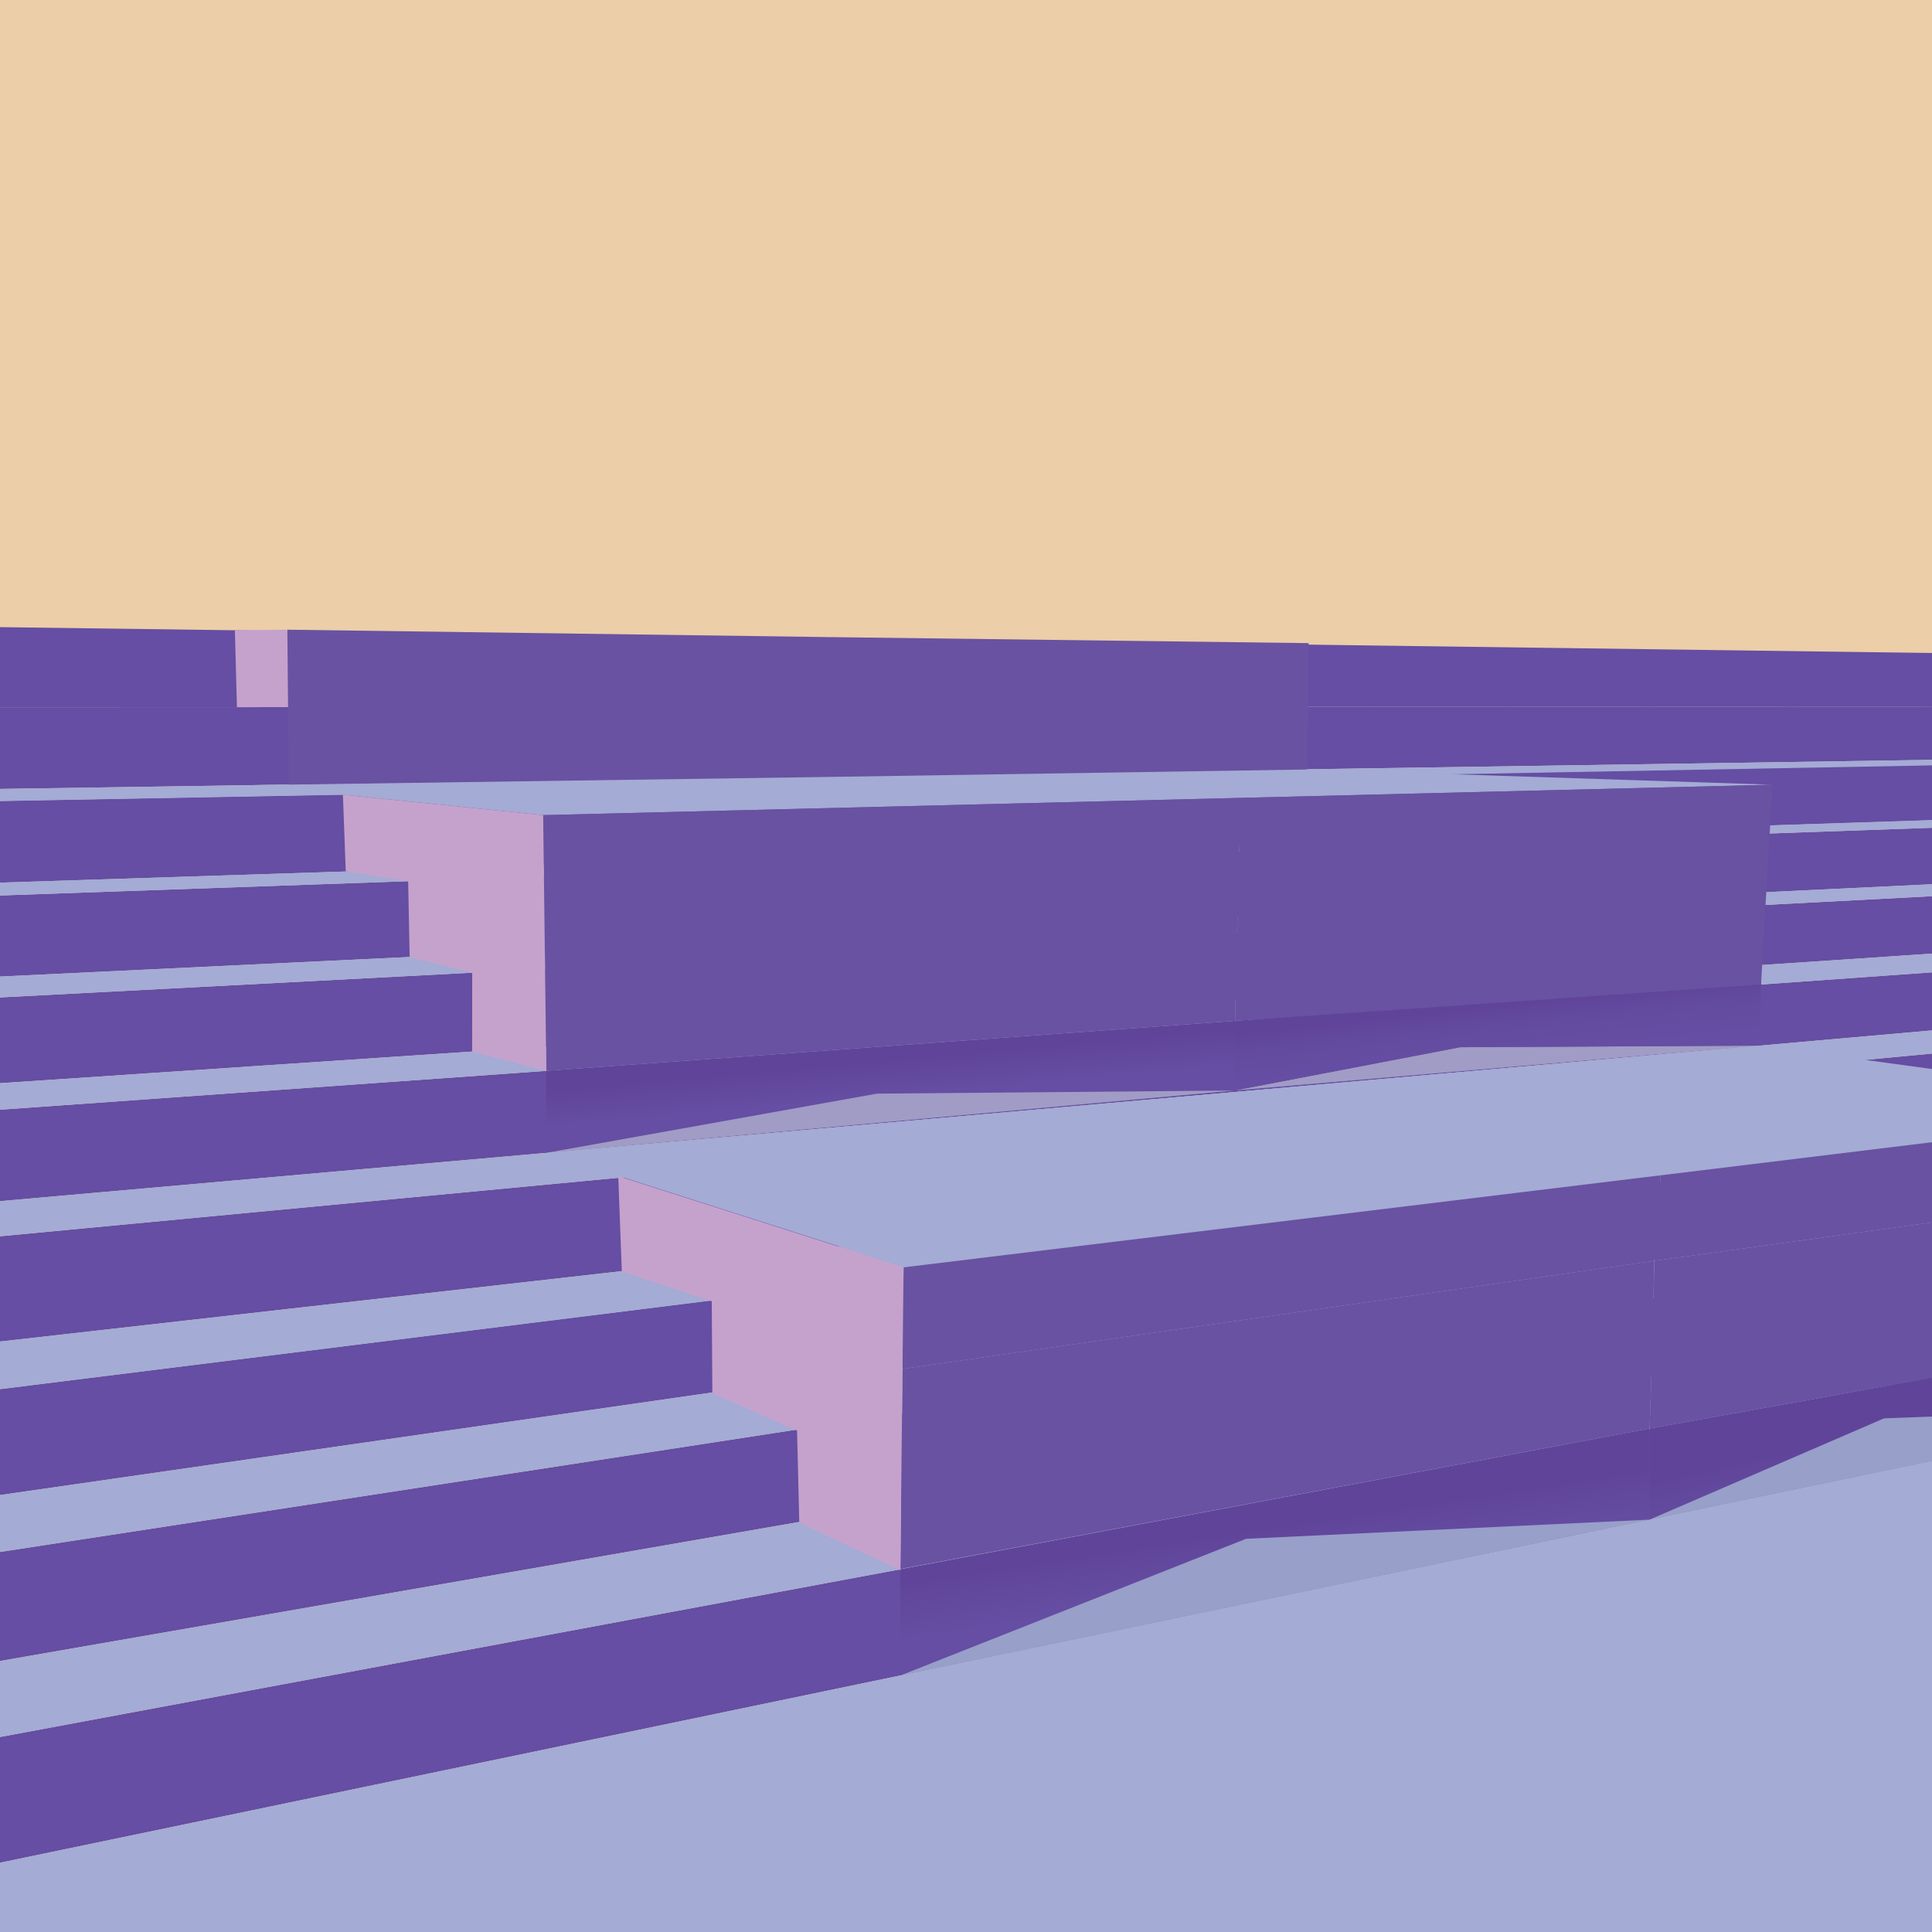
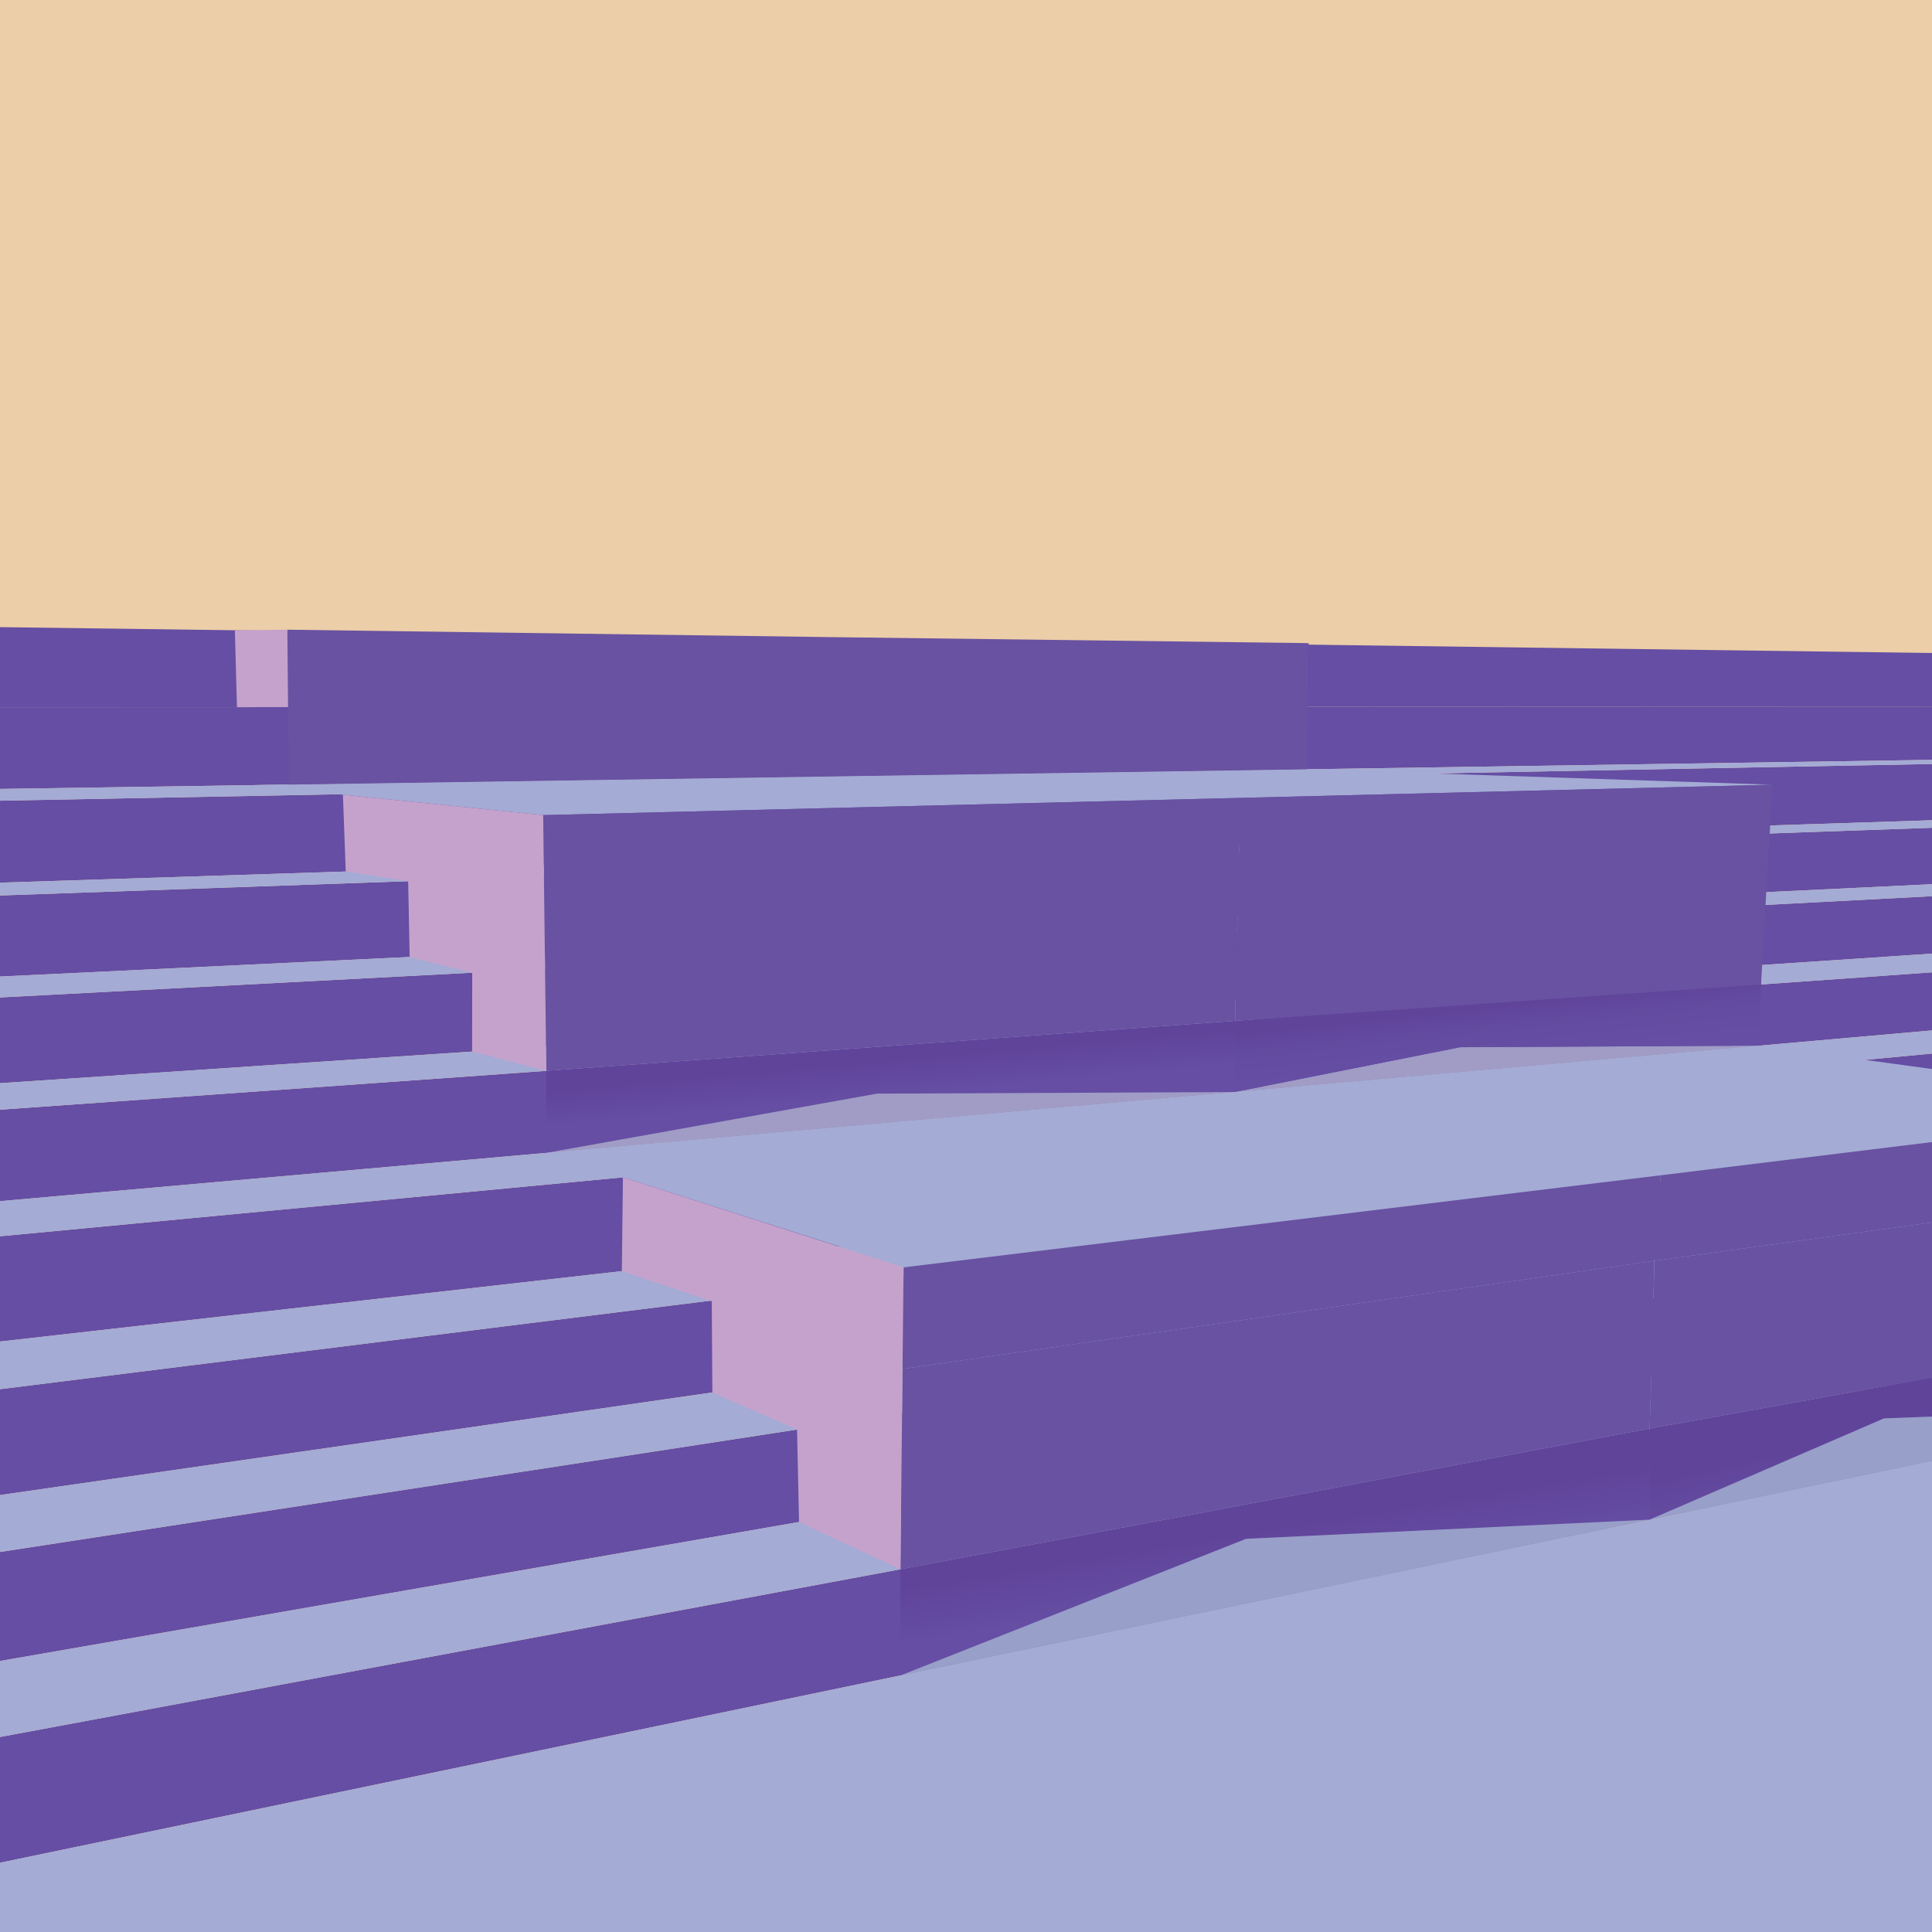
<svg xmlns="http://www.w3.org/2000/svg" viewBox="0 0 2048 2048">
  <defs>
    <style>.cls-1{fill:#6952a1;}.cls-1,.cls-2,.cls-3,.cls-4,.cls-5,.cls-6,.cls-7,.cls-8,.cls-9,.cls-10,.cls-11,.cls-12{stroke-width:0px;}.cls-2{fill:url(#linear-gradient);}.cls-3{fill:#eccea8;}.cls-4{fill:#989fc9;}.cls-13{clip-path:url(#clippath-2);}.cls-14{clip-path:url(#clippath-6);}.cls-5{fill:#a4abd5;}.cls-6{fill:none;}.cls-15{clip-path:url(#clippath-7);}.cls-16{clip-path:url(#clippath-1);}.cls-17{clip-path:url(#clippath-4);}.cls-7{fill:url(#linear-gradient-2);}.cls-8{fill:url(#linear-gradient-3);}.cls-18{clip-path:url(#clippath);}.cls-9{fill:#654ea3;}.cls-19{clip-path:url(#clippath-3);}.cls-10{fill:#a09cc5;}.cls-11{fill:#c5a2cc;}.cls-20{clip-path:url(#clippath-5);}.cls-12{fill:url(#linear-gradient-4);}</style>
    <clipPath id="clippath">
      <rect class="cls-6" x="-1636" width="1536" height="2048" />
    </clipPath>
    <clipPath id="clippath-1">
      <rect class="cls-6" x="-2430.25" y="-204.2" width="3003.14" height="2252.36" />
    </clipPath>
    <clipPath id="clippath-2">
      <rect id="mask" class="cls-6" width="2048" height="2048" />
    </clipPath>
    <clipPath id="clippath-3">
      <rect class="cls-6" x="-814" y="-738" width="4119.33" height="3089.5" />
    </clipPath>
    <clipPath id="clippath-4">
-       <polygon class="cls-6" points="1308.6 1155.98 929.58 1159.31 579.1 1222.08 579.1 1135.13 1309.25 1082.13 1308.6 1155.98" />
+       <polygon class="cls-6" points="1308.6 1157.62 929.58 1159.31 579.1 1222.09 579.1 1135.13 1309.25 1082.13 1308.6 1157.62" />
    </clipPath>
-     <linearGradient id="linear-gradient" x1="-3450.61" y1="-1762.7" x2="-3448.6" y2="-1762.7" gradientTransform="translate(-35427.23 -70020.69) rotate(-90) scale(20.63 -20.63)" gradientUnits="userSpaceOnUse">
+     <linearGradient id="linear-gradient" x1="-3447.84" y1="-1760.39" x2="-3445.83" y2="-1760.39" gradientTransform="translate(-35961.16 -71101.52) rotate(-90) scale(20.96 -20.96)" gradientUnits="userSpaceOnUse">
      <stop offset="0" stop-color="#654ea3" />
      <stop offset=".1" stop-color="#654ea3" />
      <stop offset="1" stop-color="#60449a" />
    </linearGradient>
    <clipPath id="clippath-5">
      <polygon class="cls-6" points="1748.62 1610.89 1320.93 1631.19 954.5 1776.05 954.5 1663.52 1748.62 1514.3 1748.62 1610.89" />
    </clipPath>
-     <linearGradient id="linear-gradient-2" x1="-3412.77" y1="-1716.71" x2="-3410.76" y2="-1716.71" gradientTransform="translate(-49200.74 -98827.43) rotate(-90) scale(29.45 -29.45)" gradientUnits="userSpaceOnUse">
+     <linearGradient id="linear-gradient-2" x1="-3413.84" y1="-1715.21" x2="-3411.83" y2="-1715.21" gradientTransform="translate(-49156.54 -98859.02) rotate(-90) scale(29.45 -29.45)" gradientUnits="userSpaceOnUse">
      <stop offset="0" stop-color="#654ea3" />
-       <stop offset=".72" stop-color="#62489d" />
+       <stop offset=".79" stop-color="#61469c" />
      <stop offset="1" stop-color="#60449a" />
    </linearGradient>
    <clipPath id="clippath-6">
      <polygon class="cls-6" points="2324.7 1491.07 1997.13 1503.54 1748.62 1610.89 1748.62 1514.3 2327.7 1410.12 2324.7 1491.07" />
    </clipPath>
    <linearGradient id="linear-gradient-3" x1="-3404.39" y1="-1708.06" x2="-3402.38" y2="-1708.06" gradientTransform="translate(-54216.75 -110567.55) rotate(-90) scale(32.94 -32.94)" gradientUnits="userSpaceOnUse">
      <stop offset="0" stop-color="#654ea3" />
      <stop offset=".65" stop-color="#62499e" />
      <stop offset="1" stop-color="#60449a" />
    </linearGradient>
    <clipPath id="clippath-7">
-       <polygon class="cls-6" points="1865.74 1108.38 1547.82 1110.09 1308.6 1155.98 1309.25 1082.13 1866.79 1038.07 1865.74 1108.38" />
+       <polygon class="cls-6" points="1865.74 1108.38 1547.82 1110.09 1308.6 1157.62 1309.25 1082.13 1866.79 1038.07 1865.74 1108.38" />
    </clipPath>
-     <linearGradient id="linear-gradient-4" x1="-3406.2" y1="-1733.42" x2="-3404.19" y2="-1733.42" gradientTransform="translate(-46955.5 -94251.23) rotate(-90) scale(28 -28)" gradientUnits="userSpaceOnUse">
+     <linearGradient id="linear-gradient-4" x1="-3406.2" y1="-1733.42" x2="-3404.19" y2="-1733.42" gradientTransform="translate(-46955.37 -94251.27) rotate(-90) scale(28 -28)" gradientUnits="userSpaceOnUse">
      <stop offset="0" stop-color="#654ea3" />
      <stop offset=".63" stop-color="#634ba0" />
      <stop offset="1" stop-color="#60449a" />
    </linearGradient>
  </defs>
  <g id="logos">
    <g id="noncombined">
      <g id="logo">
        <g class="cls-18">
          <g class="cls-16">
            <rect class="cls-3" x="-2430.25" y="-204.2" width="3003.14" height="2252.36" />
            <polygon class="cls-9" points="-2430.23 1786.71 -2430.23 1896.79 560.64 1274.72 563.16 1229.21 -2430.23 1786.71" />
            <polygon class="cls-9" points="-2430.23 1624.31 -2430.23 1720.7 450.23 1219.58 452.07 1181.69 -2430.23 1624.31" />
-             <polygon class="cls-9" points="-2430.23 1481.31 -2430.23 1574.7 341.2 1175.5 341.2 1135.75 -2430.23 1481.31" />
+             <polygon class="cls-9" points="-2430.23 1481.31 -2430.23 1574.7 341.2 1175.5 341.23 1136.07 -2430.23 1481.31" />
            <polygon class="cls-9" points="-2430.23 1345.35 -2430.25 1437.77 235.98 1135.9 237.44 1093.05 -2430.23 1345.35" />
            <polygon class="cls-9" points="-2430.23 1233.61 -2430.23 1314.53 132.32 1088.05 134.14 1051.26 -2430.23 1233.61" />
            <polygon class="cls-9" points="-2430.23 1135.75 -2430.23 1210.74 30.48 1045.69 31.8 1006.73 -2430.23 1135.75" />
            <polygon class="cls-5" points="-2430.23 1720.7 -2430.23 1786.71 563.16 1229.21 450.23 1219.58 -2430.23 1720.7" />
            <polygon class="cls-5" points="-2430.23 1574.7 -2430.23 1624.32 452.07 1181.69 341.23 1175.49 -2430.23 1574.7" />
            <polygon class="cls-5" points="-2430.25 1437.77 -2430.23 1481.31 341.23 1136.07 235.98 1135.9 -2430.25 1437.77" />
            <polygon class="cls-5" points="-2430.23 1314.53 -2430.23 1345.35 237.44 1093.05 132.32 1088.06 -2430.23 1314.53" />
-             <polygon class="cls-5" points="-2430.23 1210.74 -2430.23 1233.61 134.47 1051.26 30.48 1045.69 -2430.23 1210.74" />
+             <polygon class="cls-5" points="-2430.23 1210.74 -2430.23 1233.61 134.14 1051.26 30.48 1045.69 -2430.23 1210.74" />
            <polygon class="cls-5" points="-2430.23 1116.87 -2430.23 1135.75 31.8 1006.73 -66.04 1003.87 -2430.23 1116.87" />
            <polygon class="cls-5" points="-2430.25 1896.79 -2430.23 2048.15 572.89 2048.15 572.89 1272.17 -2430.25 1896.79" />
          </g>
        </g>
      </g>
    </g>
  </g>
  <g id="icon">
    <g class="cls-13">
      <g class="cls-19">
        <rect class="cls-3" x="-814" y="-738" width="4119.33" height="3089.5" />
        <polygon class="cls-9" points="-813.97 1992.88 -813.97 2143.88 3288.54 1290.61 3291.99 1228.18 -813.97 1992.88" />
        <polygon class="cls-9" points="-813.97 1770.13 -813.97 1902.35 3137.08 1214.97 3139.61 1163 -813.97 1770.13" />
-         <polygon class="cls-9" points="-813.97 1573.98 -813.97 1702.08 2987.53 1154.5 2987.53 1099.98 -813.97 1573.98" />
+         <polygon class="cls-9" points="-813.97 1573.98 -813.97 1702.08 2987.53 1154.5 2987.57 1100.41 -813.97 1573.98" />
        <polygon class="cls-9" points="-813.97 1387.48 -814 1514.25 2843.21 1100.18 2845.21 1041.41 -813.97 1387.48" />
        <polygon class="cls-9" points="-813.97 1234.21 -813.97 1345.21 2701.03 1034.56 2703.52 984.09 -813.97 1234.21" />
        <polygon class="cls-9" points="-813.97 1099.98 -813.97 1202.84 2561.32 976.44 2563.13 923 -813.97 1099.98" />
-         <polygon class="cls-9" points="-813.97 977.79 -813.97 1074.08 2428.67 919.16 2430.2 864.07 -813.97 977.79" />
-         <polygon class="cls-9" points="-813.97 864.24 -813.97 961.98 2299.93 861.35 2301.64 805.97 -813.97 864.24" />
+         <polygon class="cls-9" points="-813.97 977.79 -813.97 1074.08 2428.93 919.09 2430.2 864.07 -813.97 977.79" />
+         <polygon class="cls-9" points="-813.97 864.24 -813.97 961.98 2299.93 861.35 2301.37 805.05 -813.97 864.24" />
        <polygon class="cls-9" points="-813.97 750 -813.97 848.55 2170.11 803.65 2170.91 748.89 -813.97 750" />
        <polygon class="cls-9" points="-813.97 750 2049.52 748.94 2050.2 692.25 -813.97 653.88 -813.97 750" />
        <polygon class="cls-5" points="-813.97 1902.35 -813.97 1992.88 3291.99 1228.18 3137.08 1214.97 -813.97 1902.35" />
        <polygon class="cls-5" points="-813.97 1702.08 -813.97 1770.13 3139.61 1163 2987.57 1154.5 -813.97 1702.08" />
        <polygon class="cls-5" points="-814 1514.25 -813.97 1573.98 2987.57 1100.41 2843.21 1100.18 -814 1514.25" />
        <polygon class="cls-5" points="-813.97 1345.21 -813.97 1387.48 2845.21 1041.41 2701.03 1034.56 -813.97 1345.21" />
-         <polygon class="cls-5" points="-813.97 1202.84 -813.97 1234.21 2703.97 984.09 2561.32 976.44 -813.97 1202.84" />
+         <polygon class="cls-5" points="-813.97 1202.84 -813.97 1234.21 2703.52 984.09 2561.32 976.44 -813.97 1202.84" />
        <polygon class="cls-5" points="-813.97 1074.08 -813.97 1099.98 2563.13 923.01 2428.93 919.09 -813.97 1074.08" />
-         <polygon class="cls-5" points="-813.97 961.98 -813.97 977.79 2430.64 864.07 2299.07 861.18 -813.97 961.98" />
+         <polygon class="cls-5" points="-813.97 961.98 -813.97 977.79 2430.2 864.07 2299.93 861.35 -813.97 961.98" />
        <polygon class="cls-5" points="-814 2143.88 -813.97 2351.5 3305.33 2351.5 3305.33 1287.11 -814 2143.88" />
-         <polygon class="cls-5" points="-813.97 848.55 -813.97 864.24 2301.23 806.66 2170.07 803.65 -813.97 848.55" />
+         <polygon class="cls-5" points="-813.97 848.55 -813.97 864.24 2301.37 805.05 2170.07 803.65 -813.97 848.55" />
        <g class="cls-17">
-           <rect class="cls-2" x="574.28" y="1049.58" width="739.78" height="205.04" transform="translate(-99.77 89.56) rotate(-5.16)" />
+           <rect class="cls-2" x="574.28" y="1049.58" width="739.78" height="205.05" transform="translate(-99.77 89.56) rotate(-5.16)" />
        </g>
        <g class="cls-20">
-           <rect class="cls-7" x="939.36" y="1456.2" width="824.4" height="377.96" transform="translate(-231.56 221.44) rotate(-8.63)" />
+           <rect class="cls-7" x="938.63" y="1452.2" width="825.86" height="385.94" transform="translate(-246.76 238.52) rotate(-9.25)" />
        </g>
        <g class="cls-14">
          <rect class="cls-8" x="1733.74" y="1349.73" width="608.84" height="321.55" transform="translate(-279.03 477.87) rotate(-12.52)" />
        </g>
        <polygon class="cls-4" points="954.5 1776.06 1320.93 1631.19 1748.62 1610.89 954.5 1776.06" />
-         <polygon class="cls-10" points="579.1 1222.08 929.58 1159.31 1308.6 1155.98 579.1 1222.08" />
-         <polygon class="cls-10" points="1308.6 1155.98 1547.82 1110.09 1865.74 1108.38 1308.6 1155.98" />
+         <polygon class="cls-10" points="579.1 1222.09 929.58 1159.31 1308.6 1157.62 579.1 1222.09" />
+         <polygon class="cls-10" points="1308.6 1157.61 1547.82 1110.09 1865.74 1108.38 1308.6 1157.61" />
        <g class="cls-15">
-           <rect class="cls-12" x="1303.9" y="1008.53" width="567.6" height="177" transform="translate(-108.34 176.31) rotate(-6.15)" />
+           <rect class="cls-12" x="1303.81" y="1008.53" width="567.77" height="178.62" transform="translate(-108.42 176.31) rotate(-6.15)" />
        </g>
        <polygon class="cls-4" points="1748.62 1610.89 1997.13 1503.54 2324.7 1491.07 1748.62 1610.89" />
-         <polygon class="cls-5" points="2347.34 1173.96 957.83 1343.12 579.1 1222.08 1865.74 1108.38 2347.34 1173.96" />
-         <polygon class="cls-5" points="1878.97 831.82 575.78 864.07 263.74 832.32 1385.6 815.69 1878.97 831.82" />
+         <polygon class="cls-5" points="2347.34 1173.96 957.83 1343.12 579.1 1222.09 1865.74 1108.38 2347.34 1173.96" />
+         <polygon class="cls-5" points="1878.97 831.82 575.78 864.07 263.78 832.33 1385.6 815.45 1878.97 831.82" />
        <polygon class="cls-1" points="1753.69 1336.51 956.71 1451.08 957.83 1343.46 1760.28 1245.88 1753.69 1336.51" />
        <polygon class="cls-1" points="1312.96 928.21 576.9 955.6 575.78 864.07 1315.46 845.77 1312.96 928.21" />
        <polygon class="cls-1" points="1310.87 1006.41 578.02 1047.04 576.9 955.6 1312.96 928.21 1310.87 1006.41" />
        <polygon class="cls-1" points="1309.25 1082.13 579.1 1135.13 578.02 1047.04 1310.87 1006.41 1309.25 1082.13" />
        <polygon class="cls-1" points="1874.88 902.03 1312.96 928.21 1315.46 845.77 1878.97 831.82 1874.88 902.03" />
        <polygon class="cls-1" points="1870.89 970.11 1310.86 1006.41 1312.96 928.21 1874.88 902.03 1870.89 970.11" />
        <polygon class="cls-1" points="1866.79 1043.61 1309.25 1082.13 1310.87 1006.41 1870.88 970.11 1866.79 1043.61" />
        <polygon class="cls-1" points="1751.6 1427.58 955.61 1557.2 956.71 1451.08 1753.56 1336.52 1751.6 1427.58" />
-         <polygon class="cls-1" points="2339.96 1255.41 1753.56 1336.52 1760.28 1245.89 2347.34 1174.3 2339.96 1255.41" />
+         <polygon class="cls-1" points="2339.96 1255.41 1753.56 1336.52 1760.28 1245.89 2347.34 1173.96 2339.96 1255.41" />
        <polygon class="cls-1" points="2332.34 1336.52 1751.6 1427.58 1753.69 1336.51 2339.97 1255.41 2332.34 1336.52" />
        <polygon class="cls-1" points="2327.7 1410.12 1748.62 1514.3 1751.6 1427.58 2332.34 1336.52 2327.7 1410.12" />
-         <polygon class="cls-1" points="1748.62 1514.29 954.51 1663.14 955.61 1557.2 1751.6 1427.58 1748.62 1514.29" />
-         <polygon class="cls-11" points="954.42 1664.54 847.27 1614.02 844.91 1516.39 755.13 1476.98 754.49 1379.4 659.16 1347.76 655.37 1246.78 957.83 1343.46 954.42 1664.54" />
-         <polygon class="cls-11" points="579.1 1135.13 500.49 1114.67 500.56 1031.09 434.25 1014.47 432.67 934.08 366.5 923.64 363.51 842.48 575.78 864.07 579.1 1135.13" />
-         <polygon class="cls-1" points="873.96 823.65 306.12 831.7 304.59 667.5 877.25 675.33 873.96 823.65" />
-         <polygon class="cls-1" points="1385.6 815.69 873.96 823.65 877.25 675.33 1387.2 681.74 1385.6 815.69" />
+         <polygon class="cls-1" points="1748.62 1514.29 954.5 1663.52 955.61 1557.2 1751.6 1427.58 1748.62 1514.29" />
+         <polygon class="cls-11" points="954.5 1663.52 847 1613.38 844.89 1515.39 755.12 1476.06 754.49 1379.4 659.17 1347.46 660.34 1248.05 957.83 1343.46 954.5 1663.52" />
+         <polygon class="cls-11" points="579.1 1135.13 500.49 1114.67 500.56 1031.09 434.25 1014.47 432.67 934.08 366.5 923.83 363.51 842.48 575.78 864.07 579.1 1135.13" />
+         <polygon class="cls-1" points="873.97 823.15 306.13 831.69 304.59 667.5 877.25 675.33 873.97 823.15" />
+         <polygon class="cls-1" points="1385.6 815.45 873.97 823.15 877.25 675.33 1387.2 681.74 1385.6 815.45" />
        <polygon class="cls-11" points="305.36 749.58 251.18 749.6 248.97 668.12 304.6 667.5 305.36 749.58" />
      </g>
    </g>
  </g>
</svg>
